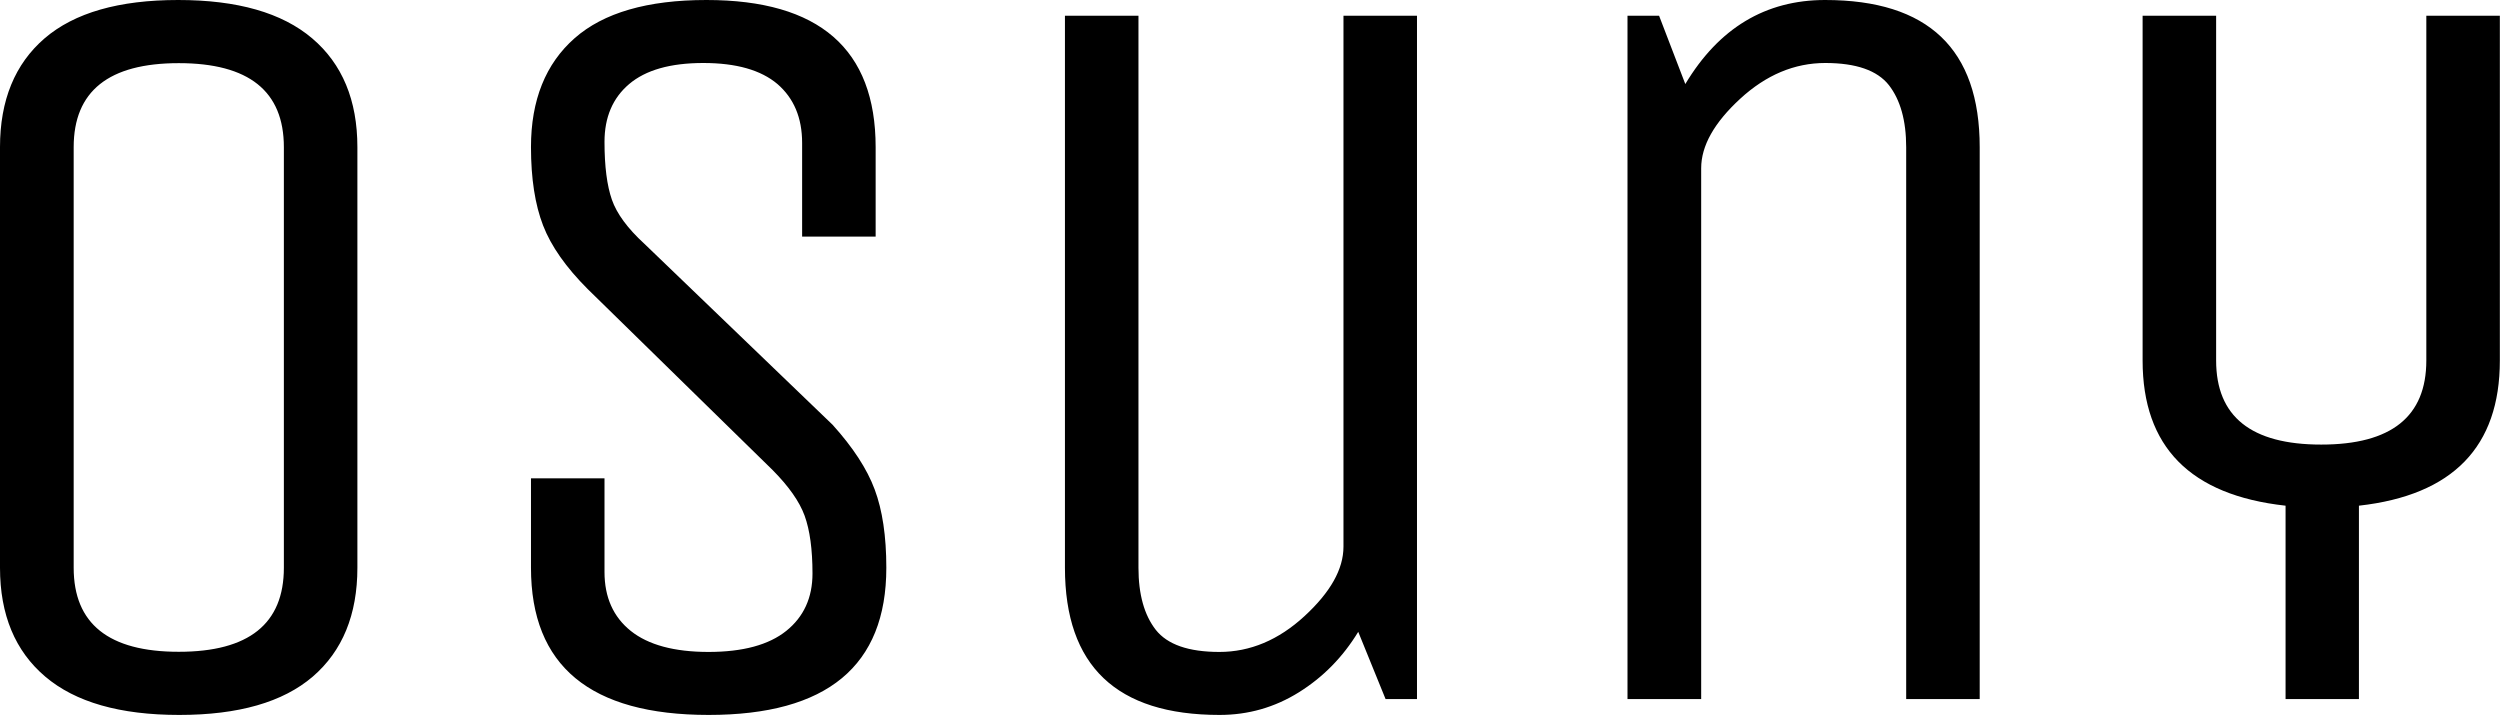
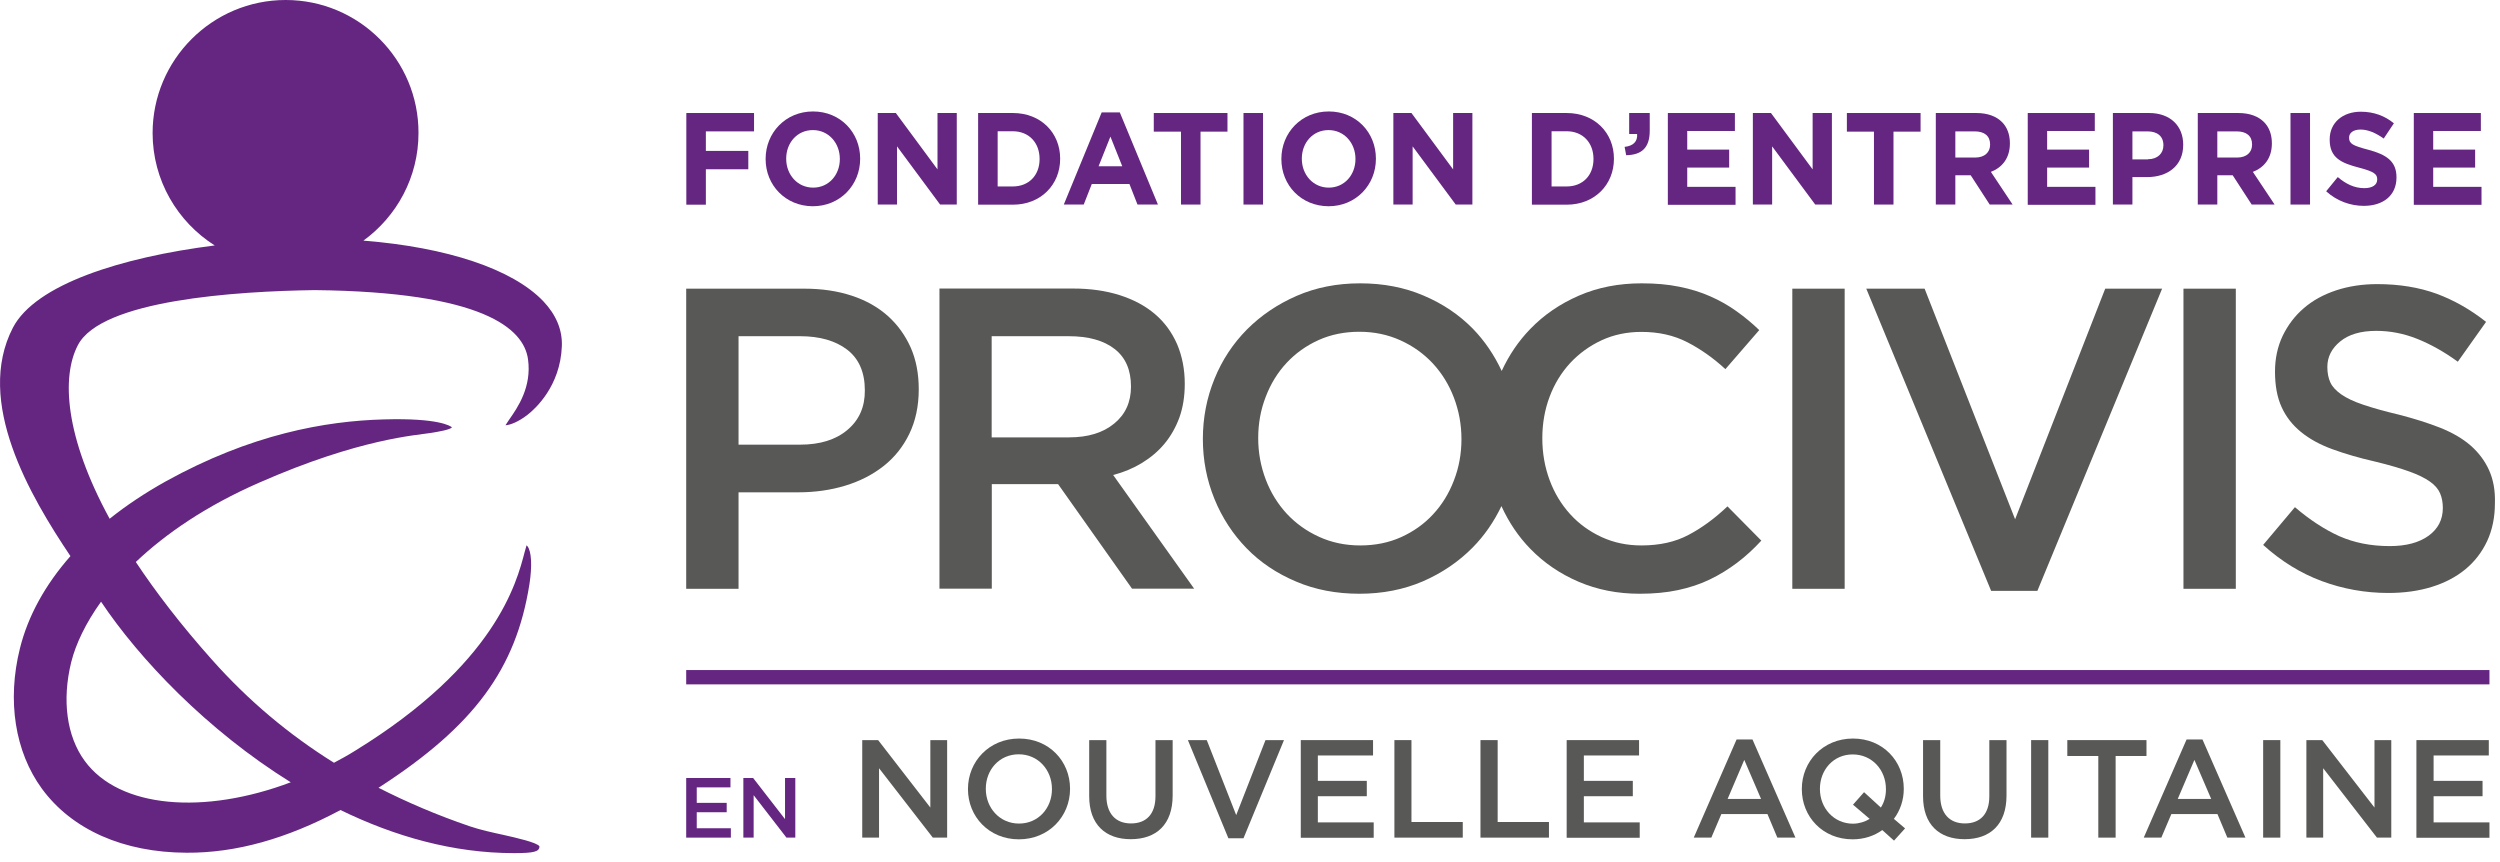
- <svg xmlns="http://www.w3.org/2000/svg" version="1.2" baseProfile="tiny" width="1591.4" height="455.1" overflow="visible" xml:space="preserve">
-   <switch>
+ <svg xmlns="http://www.w3.org/2000/svg" version="1.1" baseProfile="basic" id="Calque_1" x="0px" y="0px" viewBox="0 0 1920 661.7" xml:space="preserve">
+   <style type="text/css">
+ 	.st0{fill:#642681;}
+ 	.st1{fill:#585856;}
+ </style>
+   <g>
    <g>
-       <g fill="#000000">
-         <path d="M227.5 93.7v267.7c0 29.9-9.5 53-28.4 69.3-19 16.3-47.3 24.4-85 24.4S48 447 28.8 430.7C9.6 414.4 0 391.3 0 361.4V93.7c0-29.9 9.5-53 28.4-69.3C47.4 8.1 75.7 0 113.4 0s66.1 8.1 85.3 24.4c19.2 16.3 28.8 39.4 28.8 69.3zm-46.8 267.7V93.7c0-35.7-22.3-53.5-66.9-53.5-44.6 0-66.9 17.8-66.9 53.5v267.7c0 35.7 22.3 53.5 66.9 53.5 44.6 0 66.9-17.8 66.9-53.5zM564.2 361.4c0 62.5-37.7 93.7-113.1 93.7-75.4 0-113.1-31.2-113.1-93.7v-56.9h46.8v59.6c0 16.1 5.6 28.6 16.7 37.5 11.1 8.9 27.7 13.4 49.5 13.4 21.9 0 38.4-4.5 49.5-13.4 11.1-8.9 16.7-21.1 16.7-36.5 0-15.4-1.7-27.7-5-36.8-3.3-9.1-10.2-18.8-20.4-29.1L374.1 184c-13.8-13.8-23.3-27.3-28.4-40.5-5.1-13.2-7.7-29.8-7.7-49.9 0-29.9 9.3-53 27.8-69.3C384.2 8.1 412.2 0 449.7 0c71.8 0 107.7 31.2 107.7 93.7v56.9h-46.8V91c0-16.1-5.3-28.5-15.7-37.5-10.5-8.9-26.2-13.4-47.2-13.4-21 0-36.7 4.5-47.2 13.4s-15.7 21.2-15.7 36.8c0 15.6 1.6 27.9 4.7 36.8 3.1 8.9 10 18.3 20.7 28.1L530 270.4c12.9 14.3 21.9 28 26.8 41.2 4.9 13.1 7.4 29.7 7.4 49.8zM677.9 361.4V10h46.8v351.4c0 17 3.7 30.1 11 39.5 7.4 9.4 20.9 14.1 40.5 14.1s37.7-7.6 54.2-22.8c16.5-15.2 24.8-29.9 24.8-44.2V10H902v435h-20l-17.4-42.8c-9.8 16.1-22.4 28.9-37.8 38.5-15.4 9.6-32.2 14.4-50.5 14.4-65.6 0-98.4-31.2-98.4-93.7zM1082.8 445H1036V10h20.1l16.7 43.5c21.4-35.7 51.1-53.5 89-53.5 65.6 0 98.4 31.2 98.4 93.7V445h-46.8V93.7c0-16.9-3.7-30.1-11-39.5-7.4-9.4-20.9-14.1-40.5-14.1s-37.7 7.6-54.2 22.8c-16.5 15.2-24.8 29.9-24.8 44.2V445zM1501.7 445h-46.8V321.9c-60.7-6.7-91-37.5-91-92.4V10h46.8v219.5c0 35.7 22.3 53.5 66.9 53.5 44.6 0 66.9-17.8 66.9-53.5V10h46.8v219.5c0 54.9-29.9 85.7-89.7 92.4V445z" />
+       <path class="st0" d="M360.8,634.6c-25.2-8.6-48.3-18.5-70.1-29.6c0.4-0.2,0.8-0.5,1.1-0.7c72.3-46.9,104.5-90.5,114.8-155.6    c2.2-14,1.6-25.5-1.6-29.3c-0.2-0.2-0.4-0.5-0.6-0.6c-0.5,1.5-1,3.5-1.5,5.3c-6.1,23.5-22.4,86.1-129.9,152.3    c-5.4,3.4-11,6.5-16.5,9.4c-34.9-21.8-65.7-47.7-93.5-78.9c-24-26.9-43.3-52.1-58.7-75.3c22.9-21.7,54-43.1,94.7-60.9    c77.5-34.1,121.2-36.4,132.5-38.3c5.4-0.9,14.3-2.4,15.6-4.2c-1.1-1-10.2-7.3-52.1-6.1c-45.3,1.2-102.3,11.4-167.7,47.6    c-15.8,8.8-30.2,18.4-43.1,28.7c-34.4-63.1-37.1-109-24.4-133.3c18-34.8,121.6-41.4,181.8-42.3c129.6,1.4,160.6,29.6,163.9,53    c3,21.4-7.9,37.1-14.4,46.4c-1,1.4-2.1,3.1-2.9,4.4c3.7-0.2,9.9-2.6,16.9-8c5.9-4.6,25.2-21.9,26.4-52.7    c0.5-12.5-4.4-24.2-14.3-34.6c-23.6-24.7-73.9-41.4-138.1-46.5c25.6-18.6,42.3-48.7,42.3-82.6C321.6,45.8,275.7,0,219.4,0    S117.2,45.8,117.2,102.2c0,36.3,19.1,68.2,47.7,86.3c-71.7,9.1-137.7,29.9-155,63.2c-29.4,56.8,13.2,129.2,44.2,175.4    c-19.3,21.9-32.6,45.9-38.8,70.9c-10,40.1-3.8,79.3,16.8,107.6c23.1,31.6,62.6,49.1,111.2,49.3c37.9,0.2,76.8-10.7,118.2-32.8    c41.4,20.2,86.5,33.1,133.2,33.1c15.4,0,19.6-1.1,19.6-5.2c-1.6-2.9-17.9-6.6-27.7-8.8C377.8,639.3,368.8,637.3,360.8,634.6z     M65,584.3c-13.8-18.9-17.5-46.5-10.3-75.8c3.5-13.9,11-29.8,22.9-46.4c29.2,43.7,81.2,98.6,145.7,138.7    C156.7,625.9,91.7,620.9,65,584.3z" />
+       <g>
+         <path class="st1" d="M681.9,242.7c-7.6-6.8-16.8-12-27.7-15.6c-10.9-3.6-23-5.4-36.4-5.4H527v230.5h40.2v-74.1h45.9     c12.8,0,24.8-1.7,36-5.1c11.2-3.4,21-8.4,29.4-15c8.4-6.6,15-14.8,19.8-24.7c4.8-9.9,7.3-21.3,7.3-34.3c0-11.9-2-22.5-6.1-31.9     C695.3,257.7,689.5,249.5,681.9,242.7z M650.9,330.1c-8.9,7.6-21.1,11.4-36.5,11.4h-47.2v-83.3h47.2c15.2,0,27.3,3.5,36.3,10.4     c9,7,13.5,17.4,13.5,31.2C664.3,312.4,659.9,322.5,650.9,330.1z" />
+         <path class="st1" d="M877.1,355.5c6.7-4.1,12.5-9,17.3-14.8c4.8-5.8,8.6-12.5,11.4-20.1c2.7-7.6,4.1-16.2,4.1-25.8     c0-11.2-2-21.3-5.9-30.5c-4-9.1-9.6-16.8-17-23.1c-7.4-6.3-16.4-11.1-27-14.5c-10.7-3.4-22.6-5.1-35.7-5.1H721.5v230.5h40.2     v-80.3h50.9l56.8,80.3h47.7l-62.2-87.3C863,362.7,870.4,359.6,877.1,355.5z M761.6,335.9v-77.7h59.1c15.2,0,27,3.3,35.3,9.8     c8.4,6.5,12.6,16.1,12.6,28.9c0,11.9-4.3,21.4-12.9,28.4c-8.6,7.1-20.2,10.6-34.7,10.6H761.6z" />
+         <path class="st1" d="M1296.8,410.8c-10.1,5.4-22.2,8.1-36.2,8.1c-11,0-21.1-2.1-30.5-6.4c-9.3-4.3-17.4-10.1-24.2-17.6     c-6.8-7.5-12.1-16.2-15.8-26.2c-3.7-10-5.6-20.7-5.6-32.1c0-11.4,1.9-22.1,5.6-31.9c3.7-9.9,9-18.5,15.8-25.9     c6.8-7.3,14.9-13.2,24.2-17.5c9.3-4.3,19.5-6.4,30.5-6.4c13.2,0,24.9,2.6,35.2,7.9c10.3,5.3,20.1,12.2,29.3,20.7l26-30     c-5.5-5.3-11.3-10.1-17.5-14.5c-6.1-4.4-12.8-8.2-20.1-11.4c-7.2-3.2-15.2-5.7-23.9-7.4c-8.7-1.8-18.3-2.6-28.8-2.6     c-17.6,0-33.6,3.1-48.1,9.4c-14.5,6.3-27,14.8-37.5,25.7c-9.1,9.4-16.3,20.1-21.9,32.2c-5.7-12.2-13-23-22.1-32.4     c-10.5-10.7-23.2-19.3-37.9-25.5c-14.7-6.3-31-9.4-48.7-9.4c-17.8,0-34,3.2-48.7,9.6c-14.7,6.4-27.4,15-38.2,25.8     c-10.8,10.9-19.1,23.5-25,38c-5.9,14.5-8.9,29.9-8.9,46.1c0,16.3,3,31.6,8.9,46.1c5.9,14.5,14.2,27.1,24.7,37.9     c10.5,10.8,23.2,19.3,37.9,25.5c14.7,6.3,31,9.4,48.7,9.4c17.8,0,34-3.2,48.7-9.5c14.7-6.4,27.4-15,38.2-25.9     c9.2-9.3,16.5-20,22.2-31.9c5.7,12.5,13.1,23.5,22.3,32.9c10.4,10.7,22.8,19.1,37,25.2c14.3,6.1,29.8,9.2,46.8,9.2     c10.8,0,20.6-0.9,29.5-2.8c8.9-1.9,17.1-4.6,24.5-8.2c7.5-3.6,14.4-7.9,20.9-12.8c6.5-4.9,12.7-10.6,18.6-17l-26-26.3     C1316.9,398.2,1306.9,405.5,1296.8,410.8z M1116.6,369c-3.8,10-9.2,18.7-16,26c-6.8,7.4-15,13.2-24.5,17.5     c-9.5,4.3-20,6.4-31.4,6.4c-11.4,0-22-2.2-31.6-6.6c-9.7-4.4-17.9-10.3-24.9-17.8c-6.9-7.5-12.3-16.2-16.1-26.2     c-3.8-10-5.8-20.6-5.8-31.8c0-11.2,1.9-21.8,5.8-31.8c3.8-10,9.2-18.7,16-26c6.8-7.3,15-13.2,24.5-17.5c9.5-4.3,20-6.4,31.4-6.4     c11.4,0,21.9,2.2,31.6,6.6c9.7,4.4,17.9,10.3,24.9,17.8c6.9,7.5,12.3,16.2,16.1,26.2c3.8,10,5.8,20.6,5.8,31.8     C1122.4,348.4,1120.5,359,1116.6,369z" />
+         <rect x="1376.5" y="221.7" class="st1" width="40.2" height="230.5" />
+         <polygon class="st1" points="1547.6,398.8 1478.1,221.7 1433.3,221.7 1529.2,453.8 1564.7,453.8 1660.5,221.7 1616.8,221.7         " />
+         <rect x="1676.9" y="221.7" class="st1" width="40.2" height="230.5" />
+         <path class="st1" d="M1911.6,361.1c-3.2-7.1-7.9-13.4-14-18.8c-6.2-5.4-13.9-9.9-23.3-13.7c-9.4-3.7-20.1-7.1-32.2-10.2     c-11-2.6-20.1-5.2-27.2-7.6c-7.2-2.4-12.8-5.1-16.8-7.9c-4.1-2.9-6.9-5.9-8.4-9.2c-1.5-3.3-2.3-7.2-2.3-11.9     c0-7.7,3.3-14.2,9.9-19.6c6.6-5.4,15.8-8.1,27.7-8.1c10.5,0,21,2,31.3,6.1c10.3,4.1,20.7,9.9,31.3,17.6l21.7-30.6     c-11.9-9.4-24.5-16.6-38-21.6c-13.5-4.9-28.7-7.4-45.6-7.4c-11.4,0-21.9,1.6-31.6,4.8c-9.6,3.2-17.9,7.7-24.8,13.7     c-6.9,5.9-12.2,13-16.2,21.2c-3.9,8.2-5.9,17.4-5.9,27.5c0,10.8,1.7,19.9,5.1,27.3c3.4,7.5,8.4,13.8,14.9,19.1     c6.5,5.3,14.5,9.7,24.1,13.2c9.6,3.5,20.5,6.7,32.8,9.5c10.8,2.6,19.5,5.2,26.2,7.6c6.7,2.4,12,5,15.8,7.7     c3.9,2.7,6.5,5.8,7.9,9.1c1.4,3.3,2.1,7,2.1,11.2c0,9-3.7,16.1-11,21.4c-7.4,5.3-17.3,7.9-29.8,7.9c-14.5,0-27.4-2.6-38.9-7.7     c-11.4-5.2-22.7-12.6-33.9-22.2l-24.4,29c13.8,12.5,28.9,21.8,45.1,27.8c16.2,6,33.3,9.1,51,9.1c12.1,0,23.1-1.5,33.2-4.6     c10.1-3.1,18.7-7.6,25.9-13.5c7.2-5.9,12.8-13.2,16.8-21.7c4-8.6,6-18.3,6-29.3C1916.4,376.6,1914.8,368.2,1911.6,361.1z" />
+         <g>
+           <path class="st0" d="M527,86.8h52.1v14.1h-37v15h32.6v14.1h-32.6v27.2h-15V86.8z" />
+           <path class="st0" d="M588,122.2V122c0-20,15.3-36.4,36.4-36.4c21.1,0,36.2,16.2,36.2,36.2v0.2c0,20-15.3,36.4-36.4,36.4      C603.2,158.3,588,142.2,588,122.2z M645,122.2V122c0-12.1-8.6-22.1-20.7-22.1c-12.1,0-20.5,9.8-20.5,21.9v0.2      c0,12.1,8.6,22.1,20.7,22.1C636.6,144.1,645,134.2,645,122.2z" />
+           <path class="st0" d="M674.1,86.8h13.9l32,43.3V86.8h14.8v70.3H722l-33.1-44.7v44.7h-14.8V86.8z" />
+           <path class="st0" d="M751.2,86.8h26.7c21.5,0,36.3,15.2,36.3,35v0.2c0,19.8-14.8,35.2-36.3,35.2h-26.7V86.8z M777.8,143.2      c12.3,0,20.6-8.5,20.6-21V122c0-12.5-8.3-21.2-20.6-21.2h-11.6v42.4H777.8z" />
+           <path class="st0" d="M846.1,86.3H860l29.3,70.8h-15.7l-6.2-15.8h-28.9l-6.2,15.8h-15.3L846.1,86.3z M861.9,127.7l-9.1-22.8      l-9.1,22.8H861.9z" />
+           <path class="st0" d="M906.9,101.1h-20.8V86.8h56.6v14.3H922v56h-15V101.1z" />
+           <path class="st0" d="M955,86.8h15v70.3h-15V86.8z" />
+           <path class="st0" d="M984.1,122.2V122c0-20,15.3-36.4,36.4-36.4c21.1,0,36.2,16.2,36.2,36.2v0.2c0,20-15.3,36.4-36.4,36.4      C999.2,158.3,984.1,142.2,984.1,122.2z M1041,122.2V122c0-12.1-8.6-22.1-20.7-22.1c-12.1,0-20.5,9.8-20.5,21.9v0.2      c0,12.1,8.6,22.1,20.7,22.1C1032.6,144.1,1041,134.2,1041,122.2z" />
+           <path class="st0" d="M1070.1,86.8h13.9l32,43.3V86.8h14.8v70.3H1118l-33.1-44.7v44.7h-14.8V86.8z" />
+           <path class="st0" d="M1176.5,86.8h26.7c21.5,0,36.3,15.2,36.3,35v0.2c0,19.8-14.8,35.2-36.3,35.2h-26.7V86.8z M1203.2,143.2      c12.3,0,20.6-8.5,20.6-21V122c0-12.5-8.3-21.2-20.6-21.2h-11.6v42.4H1203.2z" />
+           <path class="st0" d="M1247.7,112.8c6.7-0.7,10.1-4.2,9.6-9.9h-6.1V86.8h15.8v13.6c0,13.3-6.4,18.6-18.1,18.8L1247.7,112.8z" />
+           <path class="st0" d="M1280.8,86.8h51.6v13.8h-36.6v14.3h32.2v13.8h-32.2v14.8h37.1v13.8h-52V86.8z" />
+           <path class="st0" d="M1346.2,86.8h13.9l32,43.3V86.8h14.8v70.3h-12.8l-33.1-44.7v44.7h-14.8V86.8z" />
+           <path class="st0" d="M1439.2,101.1h-20.8V86.8h56.6v14.3h-20.8v56h-15V101.1z" />
+           <path class="st0" d="M1486.6,86.8h31.2c8.7,0,15.4,2.5,19.9,7.1c3.8,3.9,5.9,9.4,5.9,16.1v0.2c0,11.3-6,18.5-14.6,21.8      l16.7,25.1h-17.6l-14.6-22.5h-11.8v22.5h-15V86.8z M1516.9,121c7.3,0,11.5-4,11.5-9.9v-0.2c0-6.6-4.5-10-11.8-10h-14.9V121      H1516.9z" />
+           <path class="st0" d="M1557.2,86.8h51.6v13.8h-36.6v14.3h32.2v13.8h-32.2v14.8h37.1v13.8h-52V86.8z" />
+           <path class="st0" d="M1622.6,86.8h27.9c16.3,0,26.2,9.9,26.2,24.3v0.2c0,16.3-12.3,24.7-27.6,24.7h-11.4v21.1h-15V86.8z       M1649.6,122.3c7.5,0,11.9-4.6,11.9-10.6v-0.2c0-6.9-4.7-10.6-12.2-10.6h-11.6v21.5H1649.6z" />
+           <path class="st0" d="M1687.8,86.8h31.2c8.7,0,15.4,2.5,19.9,7.1c3.8,3.9,5.9,9.4,5.9,16.1v0.2c0,11.3-6,18.5-14.6,21.8      l16.7,25.1h-17.6l-14.6-22.5h-11.8v22.5h-15V86.8z M1718.1,121c7.3,0,11.5-4,11.5-9.9v-0.2c0-6.6-4.5-10-11.8-10h-14.9V121      H1718.1z" />
+           <path class="st0" d="M1759.1,86.8h15v70.3h-15V86.8z" />
+           <path class="st0" d="M1786.5,146.9l8.9-10.9c6.2,5.2,12.6,8.5,20.4,8.5c6.2,0,9.9-2.5,9.9-6.6v-0.2c0-3.9-2.3-5.9-13.8-8.9      c-13.8-3.6-22.7-7.5-22.7-21.5V107c0-12.8,10-21.2,23.9-21.2c10,0,18.5,3.2,25.4,8.9l-7.8,11.7c-6.1-4.3-12-6.9-17.8-6.9      s-8.8,2.7-8.8,6.1v0.2c0,4.6,2.9,6.1,14.7,9.2c13.9,3.7,21.7,8.8,21.7,21.1v0.2c0,14-10.4,21.8-25.1,21.8      C1805.2,158.1,1794.7,154.4,1786.5,146.9z" />
+           <path class="st0" d="M1853.7,86.8h51.6v13.8h-36.6v14.3h32.2v13.8h-32.2v14.8h37.1v13.8h-52V86.8z" />
+         </g>
+         <rect x="527" y="514.6" class="st0" width="1384.9" height="11" />
+         <g>
+           <path class="st0" d="M527,597.5H561v7.2h-25.9v11.9h23v7.2h-23v12.3h26.2v7.2H527V597.5z" />
+           <path class="st0" d="M570.9,597.5h7.5l24.5,31.6v-31.6h7.9v45.8H604l-25.2-32.6v32.6h-7.9V597.5z" />
+           <path class="st1" d="M662.2,568.4h12.2l40.1,51.8v-51.8h12.9v74.9h-11L675.1,590v53.3h-12.9V568.4z" />
+           <path class="st1" d="M743.4,606.1v-0.2c0-21.1,16.3-38.7,39.3-38.7c23,0,39.1,17.4,39.1,38.5v0.2c0,21.1-16.3,38.7-39.3,38.7      C759.5,644.6,743.4,627.1,743.4,606.1z M807.9,606.1v-0.2c0-14.6-10.6-26.6-25.5-26.6c-14.9,0-25.3,11.9-25.3,26.4v0.2      c0,14.5,10.6,26.6,25.5,26.6C797.5,632.5,807.9,620.6,807.9,606.1z" />
+           <path class="st1" d="M836.5,611.5v-43.1h13.2V611c0,13.9,7.2,21.4,18.9,21.4c11.7,0,18.8-7.1,18.8-20.9v-43.1h13.2v42.5      c0,22.4-12.6,33.6-32.2,33.6C849,644.5,836.5,633.2,836.5,611.5z" />
+           <path class="st1" d="M912.3,568.4h14.5l22.6,57.6l22.5-57.6h14.2L955,643.8h-11.6L912.3,568.4z" />
+           <path class="st1" d="M999,568.4h55.5v11.8h-42.4v19.5h37.6v11.8h-37.6v20.1h42.9v11.8H999V568.4z" />
+           <path class="st1" d="M1070.8,568.4h13.2v62.9h39.4v12h-52.5V568.4z" />
+           <path class="st1" d="M1137,568.4h13.2v62.9h39.4v12H1137V568.4z" />
+           <path class="st1" d="M1203.3,568.4h55.5v11.8h-42.4v19.5h37.6v11.8h-37.6v20.1h42.9v11.8h-56.1V568.4z" />
+           <path class="st1" d="M1333.7,567.9h12.2l33,75.4h-13.9l-7.6-18.1h-35.4l-7.7,18.1h-13.5L1333.7,567.9z M1352.5,613.6l-12.9-30      l-12.8,30H1352.5z" />
+           <path class="st1" d="M1445.6,637.5c-6.3,4.5-14,7.1-22.8,7.1c-23,0-39-17.4-39-38.5v-0.2c0-21.1,16.3-38.7,39.3-38.7      c23,0,39,17.4,39,38.5v0.2c0,8.5-2.7,16.5-7.6,23l8.6,7.3l-8.5,9.4L1445.6,637.5z M1435.9,628.9l-12.8-10.9l8.5-9.6l12.9,11.8      c2.6-4,3.9-8.8,3.9-14v-0.2c0-14.6-10.6-26.6-25.5-26.6s-25.2,11.9-25.2,26.4v0.2c0,14.5,10.6,26.6,25.5,26.6      C1428,632.5,1432.4,631.1,1435.9,628.9z" />
+           <path class="st1" d="M1476.9,611.5v-43.1h13.2V611c0,13.9,7.2,21.4,18.9,21.4c11.7,0,18.8-7.1,18.8-20.9v-43.1h13.2v42.5      c0,22.4-12.6,33.6-32.2,33.6C1489.3,644.5,1476.9,633.2,1476.9,611.5z" />
+           <path class="st1" d="M1559.9,568.4h13.2v74.9h-13.2V568.4z" />
+           <path class="st1" d="M1611.5,580.6h-23.8v-12.2h60.8v12.2h-23.7v62.7h-13.3V580.6z" />
+           <path class="st1" d="M1679.3,567.9h12.2l33,75.4h-13.9l-7.6-18.1h-35.4l-7.7,18.1h-13.5L1679.3,567.9z M1698.2,613.6l-12.9-30      l-12.8,30H1698.2z" />
+           <path class="st1" d="M1738.1,568.4h13.2v74.9h-13.2V568.4z" />
+           <path class="st1" d="M1771.3,568.4h12.2l40.1,51.8v-51.8h12.9v74.9h-11l-41.3-53.3v53.3h-12.9V568.4z" />
+           <path class="st1" d="M1855.9,568.4h55.5v11.8H1869v19.5h37.6v11.8H1869v20.1h42.9v11.8h-56.1V568.4z" />
+         </g>
      </g>
    </g>
-   </switch>
+   </g>
</svg>
